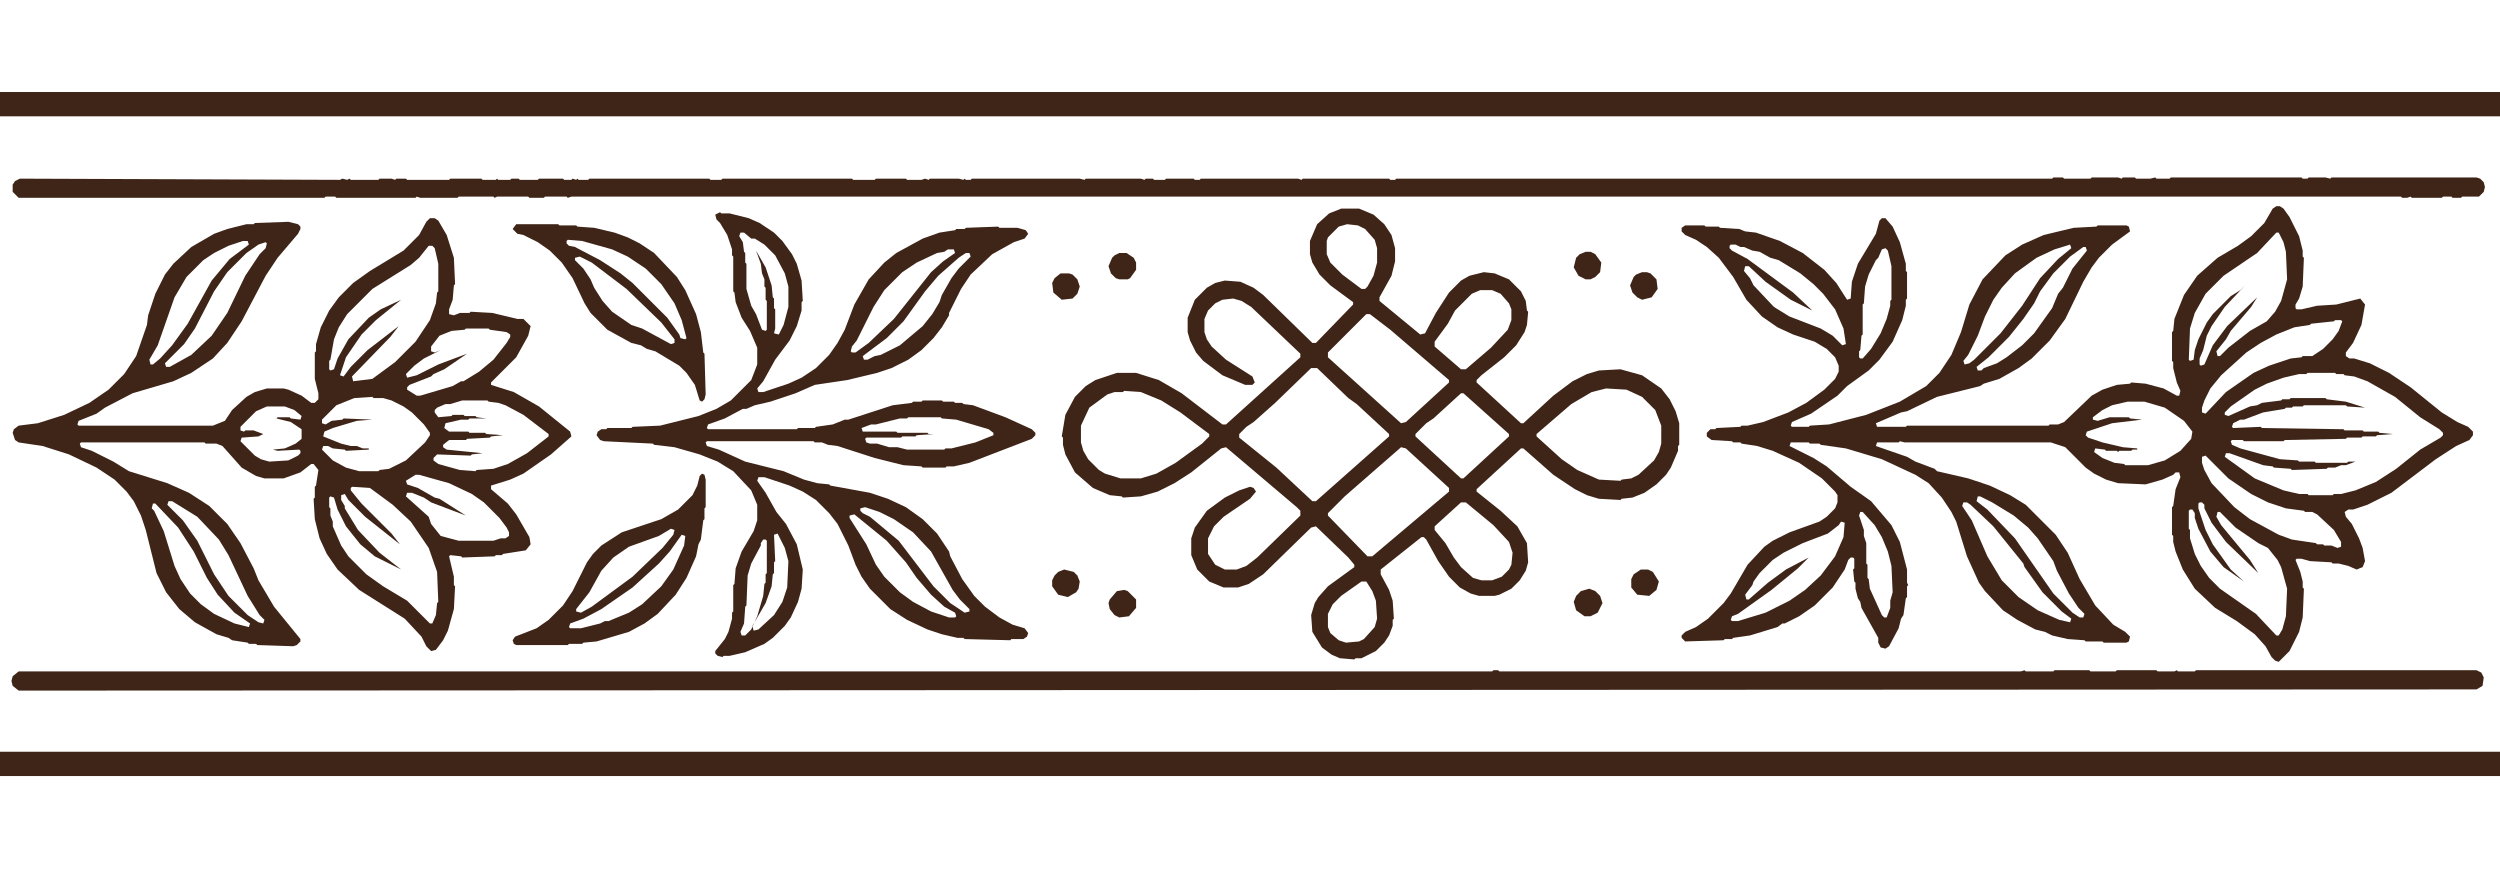
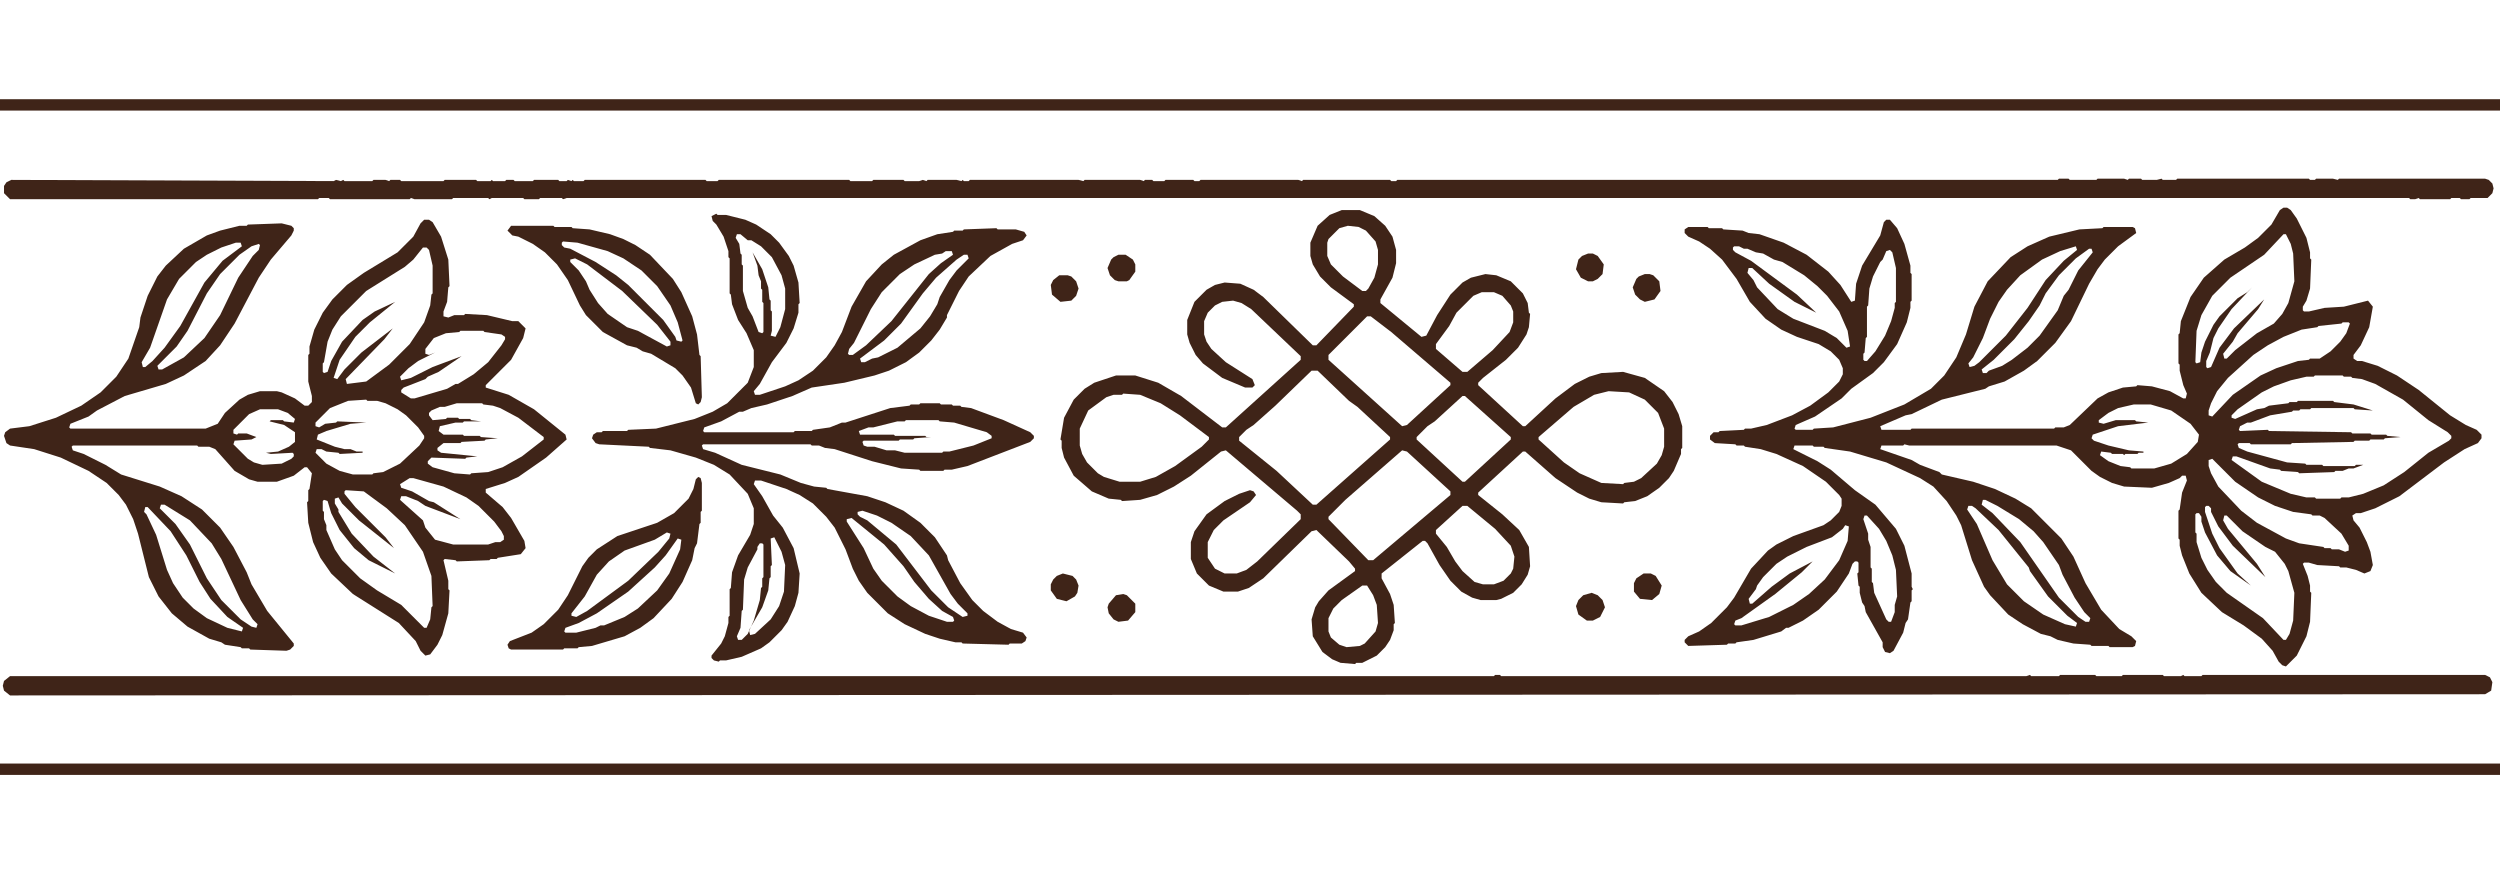
- <svg xmlns="http://www.w3.org/2000/svg" width="288" height="100" viewBox="6 0 288 100">
+ <svg xmlns="http://www.w3.org/2000/svg" width="286" height="100" viewBox="7 0 286 100">
  <defs>
    <clipPath id="interior">
      <rect x="5" y="19" width="290" height="62" />
    </clipPath>
  </defs>
  <g clip-path="url(#interior)">
    <g transform="translate(300 0) rotate(90) scale(0.1381215)">
      <path fill="#3F2418" fill-rule="evenodd" d="M364,1652L360,1653L339,1679L327,1700L321,1719L319,1719L298,1698L280,1688L272,1686L266,1692L266,1697L261,1718L260,1736L261,1737L261,1745L263,1750L262,1754L258,1754L250,1751L238,1750L237,1749L215,1750L196,1756L184,1763L182,1766L182,1770L185,1773L196,1779L209,1792L226,1820L236,1834L248,1846L259,1854L273,1861L287,1865L293,1865L294,1866L316,1866L328,1863L333,1863L336,1866L336,1869L330,1877L325,1888L324,1892L324,1906L327,1916L331,1923L342,1935L351,1941L355,1951L355,2063L354,2064L351,2063L345,2048L340,2041L328,2018L318,1984L311,1969L299,1951L286,1939L268,1927L230,1907L215,1897L195,1880L191,1878L189,1878L187,1880L185,1888L186,1916L187,1917L187,1923L191,1939L195,1950L206,1969L220,1984L229,1991L245,1999L263,2005L271,2006L297,2015L312,2025L325,2038L336,2054L346,2075L353,2097L355,2113L358,2117L361,2118L367,2116L369,2113L372,2093L379,2071L390,2048L400,2033L410,2023L418,2017L430,2011L442,2007L478,1998L494,1990L508,1979L519,1966L529,1948L532,1938L534,1935L536,1922L537,1921L537,1915L538,1914L539,1884L538,1881L535,1878L533,1878L506,1900L484,1913L474,1917L453,1928L437,1939L422,1954L411,1971L403,1989L393,2021L385,2034L376,2052L373,2061L370,2062L369,2061L369,1958L370,1957L370,1948L372,1943L390,1927L397,1915L399,1908L399,1892L394,1878L387,1869L387,1867L392,1863L405,1865L406,1866L415,1866L416,1867L433,1866L449,1862L462,1856L475,1847L492,1829L516,1791L531,1777L539,1773L543,1769L542,1765L534,1759L526,1755L508,1750L489,1749L488,1750L481,1750L464,1754L463,1753L464,1744L465,1743L464,1716L463,1715L463,1710L462,1709L459,1690L454,1686L448,1687L429,1698L420,1705L408,1719L405,1719L400,1703L395,1692L379,1669Z M201,1922L204,1921L216,1937L234,1952L270,1972L288,1985L299,1995L304,2001L304,2003L300,2004L288,1997L248,1983L231,1973L217,1959L211,1950L205,1938L201,1926Z M523,1921L520,1933L512,1950L504,1961L495,1970L483,1978L472,1983L443,1992L426,2000L424,2002L420,2001L420,1999L440,1980L460,1967L482,1956L496,1947L511,1933L520,1920Z M520,1909L519,1913L513,1922L497,1938L479,1950L451,1964L434,1976L421,1989L418,1988L418,1985L431,1964L450,1946L463,1938L497,1922L513,1912L517,1908Z M202,1907L203,1906L207,1907L212,1912L230,1924L261,1939L280,1952L296,1969L306,1987L306,1990L303,1991L287,1975L274,1966L243,1950L227,1939L211,1923L204,1913Z M347,1877L350,1878L349,1886L348,1887L348,1897L349,1898L352,1886L358,1877L366,1877L370,1882L374,1891L375,1901L376,1897L375,1879L376,1878L378,1878L380,1880L384,1888L385,1904L383,1911L380,1916L368,1928L365,1927L364,1913L362,1909L359,1917L359,1924L360,1925L359,1928L356,1928L343,1915L339,1906L339,1891L342,1883Z M361,1770L363,1770L369,1774L384,1790L391,1804L392,1812L393,1813L393,1829L390,1840L384,1851L375,1860L372,1859L372,1855L374,1851L375,1841L376,1840L375,1821L374,1821L374,1826L372,1831L372,1836L370,1844L364,1859L360,1858L357,1851L351,1831L350,1818L349,1842L350,1843L351,1852L354,1857L353,1860L350,1860L338,1848L332,1833L331,1818L332,1817L332,1809L334,1802L339,1792L344,1785L354,1775Z M520,1768L520,1770L501,1789L489,1809L479,1823L464,1838L455,1844L439,1851L435,1851L430,1853L424,1853L423,1854L415,1854L414,1853L415,1850L425,1847L439,1840L454,1828L464,1816L475,1794L461,1812L442,1830L424,1841L422,1841L417,1844L413,1844L412,1841L417,1838L431,1824L454,1795L445,1802L420,1827L409,1836L407,1836L406,1835L407,1820L421,1801L435,1786L457,1771L477,1764L502,1763L503,1764L513,1765Z M205,1768L207,1766L220,1763L243,1763L244,1764L253,1765L267,1770L285,1782L302,1799L316,1818L318,1834L314,1835L281,1803L272,1796L292,1822L306,1836L314,1842L313,1845L298,1840L279,1827L267,1815L250,1794L258,1811L265,1821L283,1838L299,1847L308,1850L309,1853L308,1854L301,1854L300,1853L283,1850L273,1846L262,1839L241,1818L221,1786L215,1779L205,1771Z M447,1704L449,1707L449,1711L451,1717L451,1746L447,1761L437,1769L431,1771L414,1790L411,1789L411,1785L415,1775L419,1769L430,1740L416,1762L415,1766L407,1780L404,1789L401,1790L396,1782L396,1779L403,1754L412,1735L419,1725L432,1712L440,1706L444,1704Z M279,1703L281,1703L286,1706L300,1717L310,1729L318,1742L318,1744L322,1751L330,1778L330,1781L325,1789L323,1789L321,1787L314,1769L312,1767L308,1758L295,1739L304,1763L313,1781L315,1789L312,1790L305,1783L299,1775L292,1761L294,1766L293,1769L289,1769L280,1762L276,1752L275,1741L274,1740L274,1721L275,1720L277,1706Z M362,1671L364,1671L378,1689L387,1705L391,1717L392,1731L393,1732L392,1745L387,1763L384,1767L382,1767L379,1764L380,1736L379,1735L378,1726L375,1756L373,1759L371,1759L367,1754L367,1740L366,1739L365,1720L364,1719L363,1709L362,1723L361,1724L361,1737L360,1738L360,1754L357,1758L353,1757L350,1744L350,1738L349,1737L349,1723L348,1731L347,1732L347,1741L346,1742L346,1751L347,1752L348,1763L344,1766L342,1766L340,1764L337,1757L337,1753L334,1743L334,1722L335,1721L336,1713L338,1707L346,1692Z M396,1541L395,1543L397,1545L405,1547L413,1551L425,1563L433,1577L444,1610L455,1627L462,1634L469,1639L493,1651L505,1659L517,1671L524,1681L531,1699L534,1701L537,1700L538,1698L538,1655L537,1654L537,1643L536,1642L535,1631L527,1604L520,1591L512,1580L496,1565L482,1556L464,1548L454,1546L450,1544L434,1542L433,1541L424,1541L423,1540L400,1540Z M442,1566L446,1567L457,1576L481,1601L506,1635L511,1644L510,1648L508,1648L494,1637L476,1627L465,1617L456,1604L447,1579L441,1569Z M447,1557L455,1558L475,1567L489,1577L504,1593L511,1604L518,1621L518,1624L520,1628L524,1644L524,1653L523,1654L520,1653L516,1642L508,1627L490,1601L470,1579L460,1570L446,1560Z M333,1541L329,1540L295,1541L294,1542L277,1544L262,1548L242,1557L231,1564L211,1583L203,1595L198,1605L194,1616L190,1633L189,1647L188,1648L188,1662L187,1663L187,1698L191,1701L195,1697L196,1692L202,1680L209,1670L219,1660L232,1651L253,1641L261,1636L275,1622L286,1602L288,1594L291,1589L293,1582L305,1562L311,1556L321,1549L334,1545L335,1543Z M286,1566L287,1569L274,1593L271,1602L260,1618L251,1626L240,1633L233,1636L224,1642L217,1649L215,1649L214,1645L219,1635L241,1606L269,1577L283,1566Z M282,1556L283,1557L282,1561L279,1562L265,1572L236,1601L228,1611L217,1628L206,1649L205,1654L203,1656L201,1656L200,1655L201,1643L208,1618L214,1605L224,1590L237,1577L253,1566L267,1560Z M195,1271L192,1273L190,1280L190,1295L189,1296L190,1323L191,1324L191,1331L192,1332L194,1345L199,1359L211,1381L219,1391L233,1404L254,1416L275,1424L286,1430L296,1437L307,1448L315,1460L320,1471L327,1492L327,1496L324,1497L318,1492L300,1482L284,1470L272,1464L259,1460L252,1460L251,1459L234,1460L220,1464L212,1468L201,1476L194,1483L186,1495L182,1504L178,1520L178,1527L177,1528L179,1532L183,1531L186,1528L196,1522L208,1518L213,1518L214,1517L243,1517L244,1516L252,1515L265,1510L276,1503L290,1497L304,1497L317,1502L334,1519L341,1531L347,1546L355,1578L356,1601L357,1602L357,1622L358,1623L358,1627L360,1630L363,1631L367,1628L368,1625L370,1584L371,1583L373,1566L379,1545L385,1530L393,1517L409,1502L421,1497L434,1497L443,1500L460,1510L474,1515L487,1516L488,1517L510,1517L511,1518L516,1518L527,1521L533,1524L543,1532L545,1532L547,1530L548,1526L547,1525L547,1520L544,1507L537,1491L532,1484L522,1474L515,1469L502,1463L491,1460L475,1459L454,1464L437,1473L427,1481L411,1490L401,1497L398,1496L398,1491L405,1470L410,1459L417,1448L428,1437L437,1430L455,1421L471,1415L481,1410L491,1403L508,1386L517,1372L525,1355L529,1343L532,1330L532,1325L533,1324L534,1286L533,1285L533,1275L531,1272L528,1271L524,1274L521,1284L515,1295L506,1307L497,1316L483,1326L464,1336L460,1337L445,1347L433,1359L423,1373L416,1388L411,1403L405,1436L404,1437L403,1447L400,1458L393,1475L385,1507L375,1529L372,1539L369,1540L368,1539L368,1450L369,1449L369,1443L371,1438L372,1430L382,1399L388,1375L389,1360L390,1359L390,1340L389,1339L389,1333L386,1320L366,1268L363,1265L361,1265L358,1268L348,1290L338,1317L337,1325L336,1326L336,1332L335,1333L335,1342L334,1343L334,1359L335,1360L335,1367L336,1368L338,1384L350,1421L350,1424L354,1434L356,1448L357,1449L357,1463L358,1464L358,1538L357,1539L354,1538L349,1524L341,1509L341,1506L338,1499L335,1486L328,1465L321,1449L317,1422L311,1397L307,1385L300,1371L292,1360L282,1350L273,1343L263,1337L261,1337L241,1327L229,1319L212,1301L202,1283L199,1274Z M450,1490L451,1489L478,1489L479,1490L486,1490L487,1491L497,1492L514,1497L525,1502L530,1507L530,1510L527,1511L520,1508L506,1507L505,1506L480,1505L470,1502L455,1494L453,1494L450,1492Z M445,1480L457,1474L468,1471L490,1472L502,1476L513,1483L525,1496L526,1500L522,1501L503,1490L489,1485L479,1484L478,1483L469,1483L468,1482L446,1483Z M279,1479L278,1483L274,1482L258,1482L257,1483L249,1483L248,1484L238,1485L223,1490L209,1498L220,1494L228,1493L233,1491L239,1491L240,1490L250,1490L251,1489L275,1489L276,1490L275,1493L262,1498L255,1502L241,1506L220,1506L219,1507L211,1507L210,1508L202,1509L197,1512L194,1511L194,1508L199,1502L199,1499L204,1491L213,1482L228,1474L239,1471L256,1471L271,1475Z M208,1333L211,1332L218,1342L227,1352L266,1383L286,1404L294,1415L294,1418L293,1419L289,1418L284,1414L256,1400L242,1391L227,1376L219,1364L211,1347L210,1341L208,1338Z M514,1331L515,1332L515,1337L510,1352L502,1367L494,1378L481,1391L471,1398L454,1406L432,1420L430,1420L429,1416L451,1389L469,1373L482,1364L496,1352L506,1341L511,1332Z M510,1320L511,1324L503,1336L489,1350L451,1379L431,1403L428,1409L426,1411L424,1411L423,1407L427,1395L433,1383L444,1367L460,1352L492,1334L500,1328L508,1320Z M211,1320L214,1319L224,1329L232,1335L246,1343L252,1345L262,1351L272,1359L288,1378L296,1394L297,1399L300,1405L300,1408L297,1409L282,1389L268,1375L243,1357L230,1346L215,1329L211,1323Z M363,1300L369,1315L374,1335L374,1340L375,1341L375,1372L373,1380L373,1387L370,1397L370,1403L369,1406L366,1407L365,1406L365,1377L364,1376L364,1365L363,1364L362,1350L362,1354L361,1355L361,1380L360,1381L360,1409L357,1410L354,1402L354,1398L349,1378L349,1372L348,1371L348,1344L349,1343L350,1331L358,1304L361,1300Z M485,1228L480,1230L477,1233L475,1241L477,1246L480,1249L484,1251L489,1251L496,1246L498,1238L494,1231L491,1229Z M239,1228L233,1230L229,1234L228,1237L228,1244L232,1249L236,1251L244,1250L250,1243L249,1234L245,1230Z M500,1181L493,1188L492,1191L493,1197L500,1203L503,1204L508,1203L513,1199L515,1195L514,1187L507,1181Z M225,1181L219,1181L215,1183L211,1189L211,1195L213,1199L215,1201L222,1204L228,1202L232,1198L233,1195L233,1188L232,1186Z M219,793L212,798L210,802L210,806L212,811L215,814L223,816L230,812L233,806L233,802L231,798L227,794Z M503,792L497,794L493,798L491,803L493,810L497,814L502,816L509,814L514,807L514,802L511,796Z M241,746L233,747L228,752L227,755L227,759L229,764L231,766L238,769L244,767L248,763L250,759L248,751Z M485,745L477,750L475,754L475,760L479,766L483,768L490,768L496,763L497,753L492,747Z M353,728L343,731L333,736L324,743L313,759L308,777L309,795L312,805L318,817L330,833L353,858L353,860L319,897L317,897L313,893L298,874L288,864L277,857L271,855L260,854L259,855L251,856L243,860L233,870L228,882L227,891L230,903L234,910L244,920L261,931L278,940L279,944L251,978L248,978L230,968L218,965L207,965L196,968L187,974L179,983L174,995L174,1010L178,1020L187,1030L201,1036L212,1036L219,1034L229,1028L238,1019L252,1000L254,1000L286,1031L286,1034L246,1075L240,1083L235,1094L234,1107L236,1115L240,1122L250,1132L265,1138L277,1138L284,1136L294,1131L301,1125L313,1109L321,1090L321,1084L319,1082L314,1084L300,1106L289,1118L283,1122L277,1124L266,1124L259,1121L253,1115L250,1109L249,1100L251,1093L256,1085L295,1044L298,1044L354,1106L354,1109L328,1143L317,1162L311,1181L311,1197L317,1215L322,1223L331,1232L346,1240L364,1243L365,1242L371,1242L379,1240L394,1232L407,1217L413,1203L414,1193L415,1192L414,1177L410,1163L403,1149L394,1135L374,1110L373,1106L423,1047L426,1044L430,1044L465,1080L472,1089L475,1097L475,1107L471,1115L462,1121L449,1121L439,1116L431,1108L416,1086L410,1081L407,1083L406,1086L409,1095L415,1107L426,1122L440,1132L449,1135L463,1135L475,1130L485,1120L490,1108L490,1096L487,1087L479,1075L440,1035L439,1031L465,1004L471,999L473,999L489,1021L498,1029L503,1032L513,1035L527,1034L540,1026L546,1018L549,1011L550,999L549,998L549,993L543,981L536,974L530,970L522,967L517,967L516,966L501,967L492,970L479,977L475,977L448,943L448,941L450,939L468,929L481,920L490,911L495,902L497,895L497,882L496,878L491,868L484,861L476,856L469,854L453,855L439,863L426,877L410,897L408,897L374,860L374,858L396,833L408,815L413,805L416,795L417,777L416,776L415,767L411,757L404,747L396,739L390,735L376,729L372,729L371,728Z M362,1120L364,1120L370,1126L386,1148L395,1164L399,1177L399,1194L395,1207L392,1212L383,1221L376,1225L369,1227L355,1227L340,1220L329,1205L327,1199L327,1192L326,1191L327,1177L334,1160L344,1144Z M485,989L493,984L501,981L516,980L523,982L533,991L535,995L536,1006L534,1012L528,1019L523,1021L512,1021L504,1017L497,1010L485,993Z M239,988L241,990L241,993L229,1009L219,1019L212,1022L201,1022L198,1021L189,1012L187,1005L188,996L191,990L200,982L207,980L219,980L230,983Z M362,970L364,970L418,1031L418,1034L390,1064L365,1095L362,1095L356,1089L352,1083L336,1065L307,1035L307,1030L332,1004L337,997Z M407,920L410,920L464,984L464,988L430,1021L428,1021L414,1007L373,960L374,956Z M319,920L352,956L353,960L298,1021L294,1021L262,989L262,986L275,969L317,920Z M362,870L364,870L399,908L399,910L364,948L362,948L353,939L349,933L328,910L328,908Z M253,870L258,868L267,868L275,871L290,885L308,906L308,910L289,932L285,932L270,921L259,915L245,901L242,894L242,884L245,877Z M475,870L481,876L484,884L484,893L482,900L473,910L465,916L453,923L442,932L439,932L419,910L419,906L438,883L452,870L461,867L471,868Z M355,743L370,743L377,745L384,749L396,762L399,768L400,776L401,777L400,795L392,813L383,826L364,847L362,847L337,818L327,801L324,789L325,772L331,759L342,748Z M360,66L356,70L352,79L344,92L323,118L311,136L303,152L299,165L299,169L297,172L294,172L286,166L271,159L254,156L249,160L254,180L255,196L258,209L258,213L257,214L254,214L249,211L239,208L215,207L214,208L209,208L197,211L181,219L174,224L172,227L172,230L174,233L186,240L197,251L205,262L215,279L230,296L246,307L266,315L276,316L277,317L301,317L302,316L307,316L319,313L326,310L330,311L330,313L324,324L320,339L319,351L320,352L321,363L325,375L330,384L352,407L354,412L354,419L355,420L355,538L356,539L356,563L353,564L344,543L343,538L331,513L322,477L320,474L316,461L307,445L299,434L284,419L266,406L235,391L223,384L215,378L204,367L193,352L189,353L188,355L188,379L189,380L190,399L196,424L204,442L213,456L233,475L254,486L277,493L296,501L311,511L322,522L335,544L346,572L354,603L355,619L356,620L356,634L355,635L352,634L345,618L330,596L322,588L309,570L300,561L285,550L267,542L255,539L250,539L249,538L227,538L226,539L220,539L202,544L189,550L182,556L182,559L184,561L195,564L220,579L235,584L249,585L250,588L236,597L225,607L211,625L201,644L194,664L193,673L191,678L190,694L189,695L189,706L188,707L188,723L190,726L193,726L196,723L200,714L206,705L215,695L231,683L250,672L264,659L273,646L279,633L285,615L291,605L298,598L305,595L310,595L316,598L325,607L336,622L344,637L352,658L355,671L355,676L356,677L357,697L358,698L358,702L361,705L364,705L367,701L368,684L369,683L369,677L370,676L372,663L376,650L386,628L399,609L410,598L413,596L419,596L424,598L431,605L435,611L444,636L451,650L456,657L471,671L495,685L503,691L516,704L523,714L527,723L530,726L532,726L535,723L534,691L533,690L533,684L532,683L530,669L523,646L520,642L520,640L514,628L505,615L490,600L475,590L467,587L465,585L465,583L466,582L474,582L475,583L485,582L486,581L491,581L499,579L502,577L507,576L532,562L536,562L540,560L541,556L539,553L524,545L516,543L513,541L499,539L498,538L489,538L488,537L486,538L475,538L452,544L438,551L418,568L406,585L389,605L382,616L372,636L369,635L369,620L370,619L370,611L371,610L374,589L383,559L396,531L403,520L415,509L427,501L435,497L464,488L486,478L493,473L509,458L517,446L525,431L527,423L530,417L533,404L534,390L535,389L535,375L536,374L536,355L535,353L531,352L527,356L521,366L505,381L483,394L461,404L446,414L421,439L413,452L405,469L399,487L393,513L391,515L385,531L381,538L372,564L369,563L369,545L368,544L369,540L369,418L373,406L390,389L395,382L400,372L403,362L404,339L400,325L396,316L394,314L394,311L398,310L408,314L422,316L423,317L446,317L447,316L452,316L460,314L475,308L491,298L507,281L518,263L529,248L539,239L548,234L551,231L552,228L543,219L527,211L515,208L491,207L490,208L485,208L477,210L467,214L466,213L466,209L468,202L469,184L470,183L470,178L472,170L475,163L473,158L468,156L457,158L449,161L437,167L431,172L427,173L425,170L425,166L421,154L411,134L383,97L372,80L367,69L363,66Z M436,590L448,591L464,598L480,610L492,623L501,636L511,656L518,679L518,684L517,685L514,684L512,679L492,651L474,629L465,620L475,639L486,654L500,670L500,672L496,673L488,667L485,666L478,661L467,650L461,641L453,625L445,604L438,595L435,593Z M287,589L288,592L280,600L274,610L264,636L256,649L238,666L232,669L226,674L222,673L222,670L235,656L250,635L259,617L244,633L216,671L209,684L207,686L205,686L204,685L204,681L206,677L206,674L209,667L210,661L215,652L217,645L228,627L237,616L245,608L258,598L274,591Z M207,556L209,554L222,551L250,551L251,552L255,552L266,555L278,560L291,568L299,575L299,577L298,578L293,578L292,577L280,576L279,575L254,575L253,574L239,573L229,570L217,564L215,562L208,559Z M515,555L515,557L513,559L491,569L483,570L482,571L471,571L470,572L453,572L447,574L442,574L430,578L427,577L427,575L438,565L448,559L460,554L472,551L494,550L501,552L507,552Z M519,402L517,411L509,429L498,445L484,459L464,471L434,484L422,492L419,491L419,488L421,485L439,466L470,441L473,440L494,425L510,409L516,401Z M204,402L207,401L216,412L232,427L255,442L278,460L300,482L303,486L304,490L301,491L296,487L280,479L264,473L250,466L240,459L228,448L215,430L208,415Z M515,391L515,394L511,400L495,416L449,448L425,471L418,480L414,479L414,477L419,467L430,449L440,437L449,429L468,416L476,413L495,403L507,395L512,390Z M206,389L209,388L224,400L240,408L245,412L257,417L278,432L288,442L298,455L303,463L307,474L309,476L309,479L306,480L298,470L281,453L266,441L253,432L243,427L228,416L214,402L206,391Z M360,300L366,301L376,310L384,323L388,337L388,356L387,357L386,365L382,375L377,382L374,381L375,373L376,372L376,363L377,362L376,361L376,351L375,350L375,346L374,346L373,358L369,375L365,387L363,389L360,388L353,367L350,342L349,352L348,353L348,369L351,379L350,383L348,383L342,375L338,367L335,354L335,340L340,323L351,307Z M530,228L530,230L512,247L491,277L482,286L472,293L462,298L449,302L442,302L441,303L426,303L425,302L425,300L428,298L432,298L441,295L460,285L473,274L485,257L475,268L454,283L442,289L424,295L420,295L419,294L419,292L421,290L424,290L436,284L452,272L478,245L467,252L438,276L431,280L427,279L427,277L440,264L453,245L457,237L467,229L473,226L491,221L514,222L525,225Z M194,228L202,224L210,222L233,221L251,226L260,231L268,238L276,252L290,270L297,277L297,279L293,280L283,272L276,268L256,251L248,246L272,271L288,283L304,290L305,293L304,294L299,294L292,291L280,288L272,284L256,273L238,256L242,260L247,268L262,283L269,288L283,295L292,298L300,299L301,302L300,303L274,302L261,298L245,289L230,274L211,246L194,230Z M456,176L457,179L455,184L455,190L454,191L454,196L453,197L450,217L446,228L433,252L423,265L403,284L392,290L386,292L381,292L380,289L399,270L412,251L419,237L424,222L426,207L427,206L427,200L429,196L442,182L452,176Z M268,175L276,178L283,183L291,191L297,200L297,208L298,209L299,218L305,236L311,249L327,272L345,289L344,292L340,292L334,290L324,285L313,276L294,255L286,243L279,230L273,215L271,202L270,201L268,182L267,181L267,176Z M361,91L363,91L365,93L375,110L391,130L402,147L409,164L412,176L412,182L413,183L413,203L412,204L412,211L409,224L399,248L381,273L378,272L378,269L388,241L389,233L390,232L391,218L392,217L391,188L390,187L390,181L388,176L388,172L385,164L385,170L386,171L386,197L385,198L385,211L384,212L383,227L374,260L371,267L368,268L367,267L367,258L368,257L368,224L367,223L366,172L365,171L365,159L364,158L364,147L363,146L362,133L361,144L360,145L360,157L359,158L359,173L358,174L357,242L356,243L357,266L356,267L353,266L350,260L350,257L344,241L341,223L340,222L340,217L339,216L339,208L338,207L338,172L339,171L340,156L335,172L333,188L332,189L332,218L333,219L333,225L334,226L336,242L338,246L339,252L347,270L346,273L344,273L339,268L325,248L320,238L315,224L312,211L312,205L311,204L311,181L312,180L312,174L313,173L314,165L318,154L331,131L348,110L358,94Z M603,57L597,63L597,453L598,454L597,457L597,557L598,558L597,561L597,597L598,598L597,601L597,611L598,612L598,627L597,628L597,644L598,645L597,649L598,650L597,658L598,659L597,662L597,668L598,669L598,2113L603,2118L610,2118L615,2113L614,62L611,58Z M565,57L561,59L559,63L559,297L560,298L560,312L559,313L560,315L560,329L559,330L559,363L560,364L560,385L559,386L559,415L560,416L560,439L559,440L560,443L560,878L559,879L559,883L560,884L560,2113L564,2118L568,2119L572,2118L576,2113L575,63L572,58Z M156,56L152,57L149,60L148,63L148,184L149,185L148,189L148,203L149,204L149,208L148,209L148,318L149,319L149,330L148,331L149,335L149,347L148,348L148,358L149,359L148,362L148,384L149,385L149,407L148,408L148,416L149,417L149,964L150,965L150,969L149,970L149,1042L150,1043L149,1046L149,1127L150,1128L150,1132L149,1133L149,1156L150,1157L150,1166L149,1167L149,1173L150,1174L149,1177L149,1223L150,1224L149,1228L149,1318L150,1319L150,1323L149,1324L150,1325L149,1329L149,1353L150,1354L149,1357L150,1360L150,1372L149,1373L149,1398L150,1399L150,1417L149,1418L149,1526L150,1527L150,1536L149,1537L149,1637L150,1638L150,1646L149,1647L150,1648L149,1651L150,1652L150,1658L149,1659L149,1679L150,1680L150,1695L149,1696L149,1702L150,1703L150,1713L149,1714L150,1715L150,1726L149,1727L149,1753L150,1754L150,1789L149,1790L149,1798L150,1799L149,1802L149,1812L150,1813L150,1836L149,1837L150,1839L149,1843L150,1845L149,2112L151,2116L154,2118L160,2118L165,2113L165,1858L164,1857L164,1849L165,1848L165,1782L164,1781L165,1778L165,1747L164,1746L164,1717L165,1716L164,1714L164,1688L165,1687L165,1675L164,1674L164,1656L165,1655L164,1652L164,126L165,125L165,121L164,118L165,117L165,92L164,91L164,84L165,83L165,76L164,75L164,61L160,57Z M117,56L111,58L108,63L109,2112L110,2115L114,2118L122,2118L125,2116L127,2112L127,1766L126,1765L127,1762L126,1761L127,1757L127,1730L126,1729L127,1725L127,1671L126,1670L126,1662L127,1661L127,1653L126,1652L127,1649L127,1619L126,1618L126,1613L127,1612L127,1605L126,1604L126,1600L127,1599L127,1559L126,1558L126,1543L127,1542L127,1527L126,1526L126,64L123,58Z" />
    </g>
  </g>
-   <path d="M0 12H300 M0 88H300" stroke="#3F2418" stroke-width="2.8" fill="none" />
+   <path d="M0 12H300 M0 88H300" stroke="#3F2418" stroke-width="1.3" fill="none" />
</svg>
